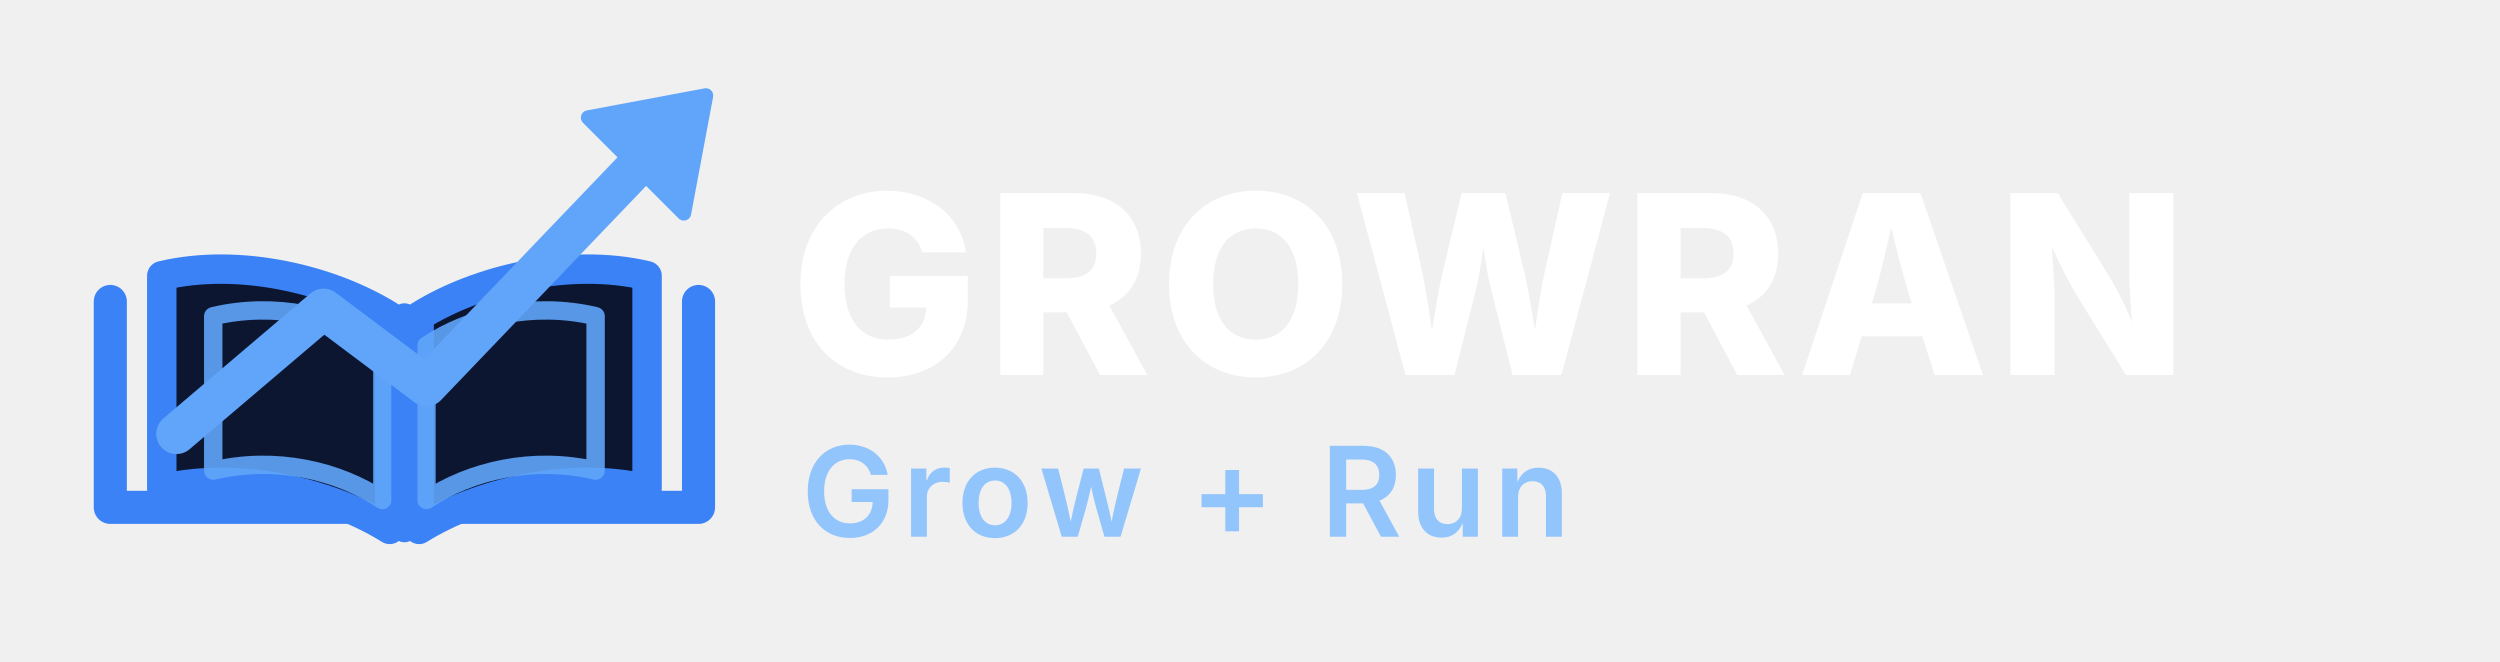
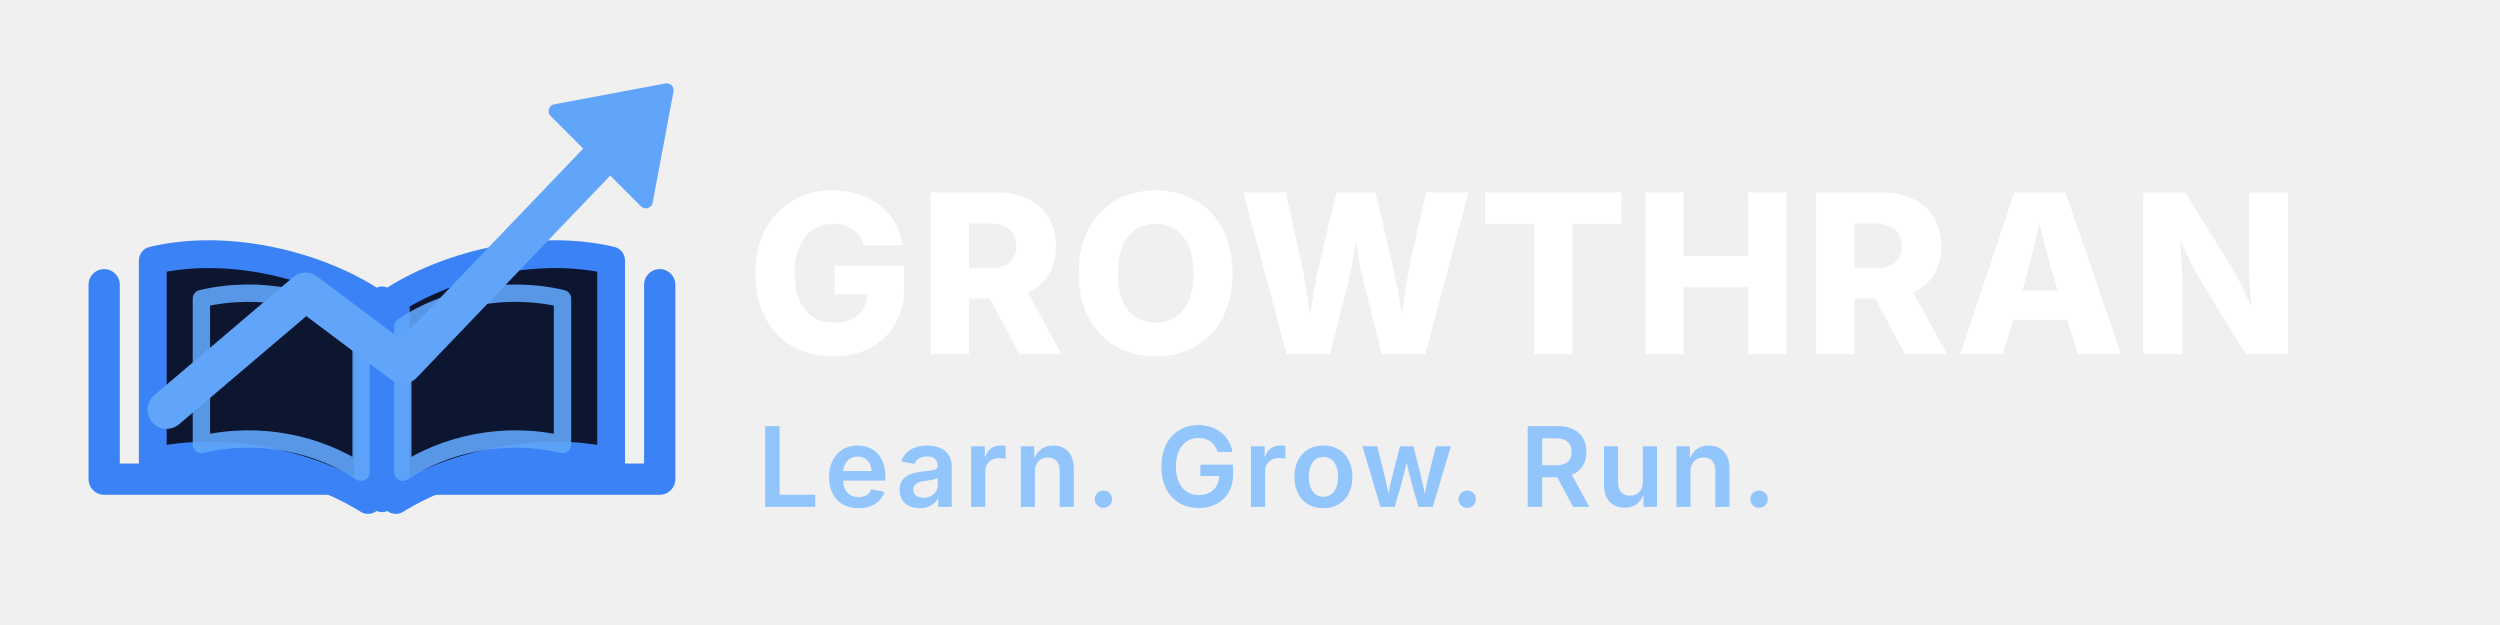
- <svg xmlns="http://www.w3.org/2000/svg" viewBox="0 0 680 180" width="100%" height="100%" fill="none">
+ <svg xmlns="http://www.w3.org/2000/svg" viewBox="0 0 720 180" width="100%" height="100%" fill="none">
  <g transform="translate(10, 10)">
    <path d="M20 72 V128 H180 V72" stroke="#3B82F6" stroke-width="9" stroke-linecap="round" stroke-linejoin="round" />
    <path d="M34 65 C55 60 80 66 96 76 V134 C80 124 55 118 34 123 Z" fill="#0C1631" stroke="#3B82F6" stroke-width="8" stroke-linejoin="round" />
    <path d="M48 76 C65 72 82 76 94 84 V126 C82 118 65 114 48 118 Z" fill="none" stroke="#60A5FA" stroke-width="5" stroke-linejoin="round" opacity="0.9" />
    <path d="M166 65 C145 60 120 66 104 76 V134 C120 124 145 118 166 123 Z" fill="#0C1631" stroke="#3B82F6" stroke-width="8" stroke-linejoin="round" />
    <path d="M152 76 C135 72 118 76 106 84 V126 C118 118 135 114 152 118 Z" fill="none" stroke="#60A5FA" stroke-width="5" stroke-linejoin="round" opacity="0.9" />
    <line x1="100" y1="76" x2="100" y2="134" stroke="#3B82F6" stroke-width="7" stroke-linecap="round" />
    <path d="M38 108 L78 74 L106 95 L174 24" stroke="#60A5FA" stroke-width="11" stroke-linecap="round" stroke-linejoin="round" />
    <polygon points="182,16 150,22 176,48" fill="#60A5FA" stroke="#60A5FA" stroke-width="4" stroke-linejoin="round" />
  </g>
-   <text x="215" y="102" font-family="'Space Grotesk', 'Montserrat', 'Inter', -apple-system, sans-serif" font-size="68" font-weight="800" fill="#FFFFFF" letter-spacing="0.03em">GROWRAN</text>
-   <text x="218" y="146" font-family="'Inter', -apple-system, sans-serif" font-size="34" font-weight="600" fill="#93C5FD" letter-spacing="0.06em">Grow + Run</text>
+   <text x="215" y="102" font-family="'Space Grotesk', 'Montserrat', 'Inter', -apple-system, sans-serif" font-size="64" font-weight="800" fill="#FFFFFF" letter-spacing="0.02em">GROWTHRAN</text>
+   <text x="218" y="146" font-family="'Inter', -apple-system, sans-serif" font-size="32" font-weight="600" fill="#93C5FD" letter-spacing="0.04em">Learn. Grow. Run.</text>
</svg>
